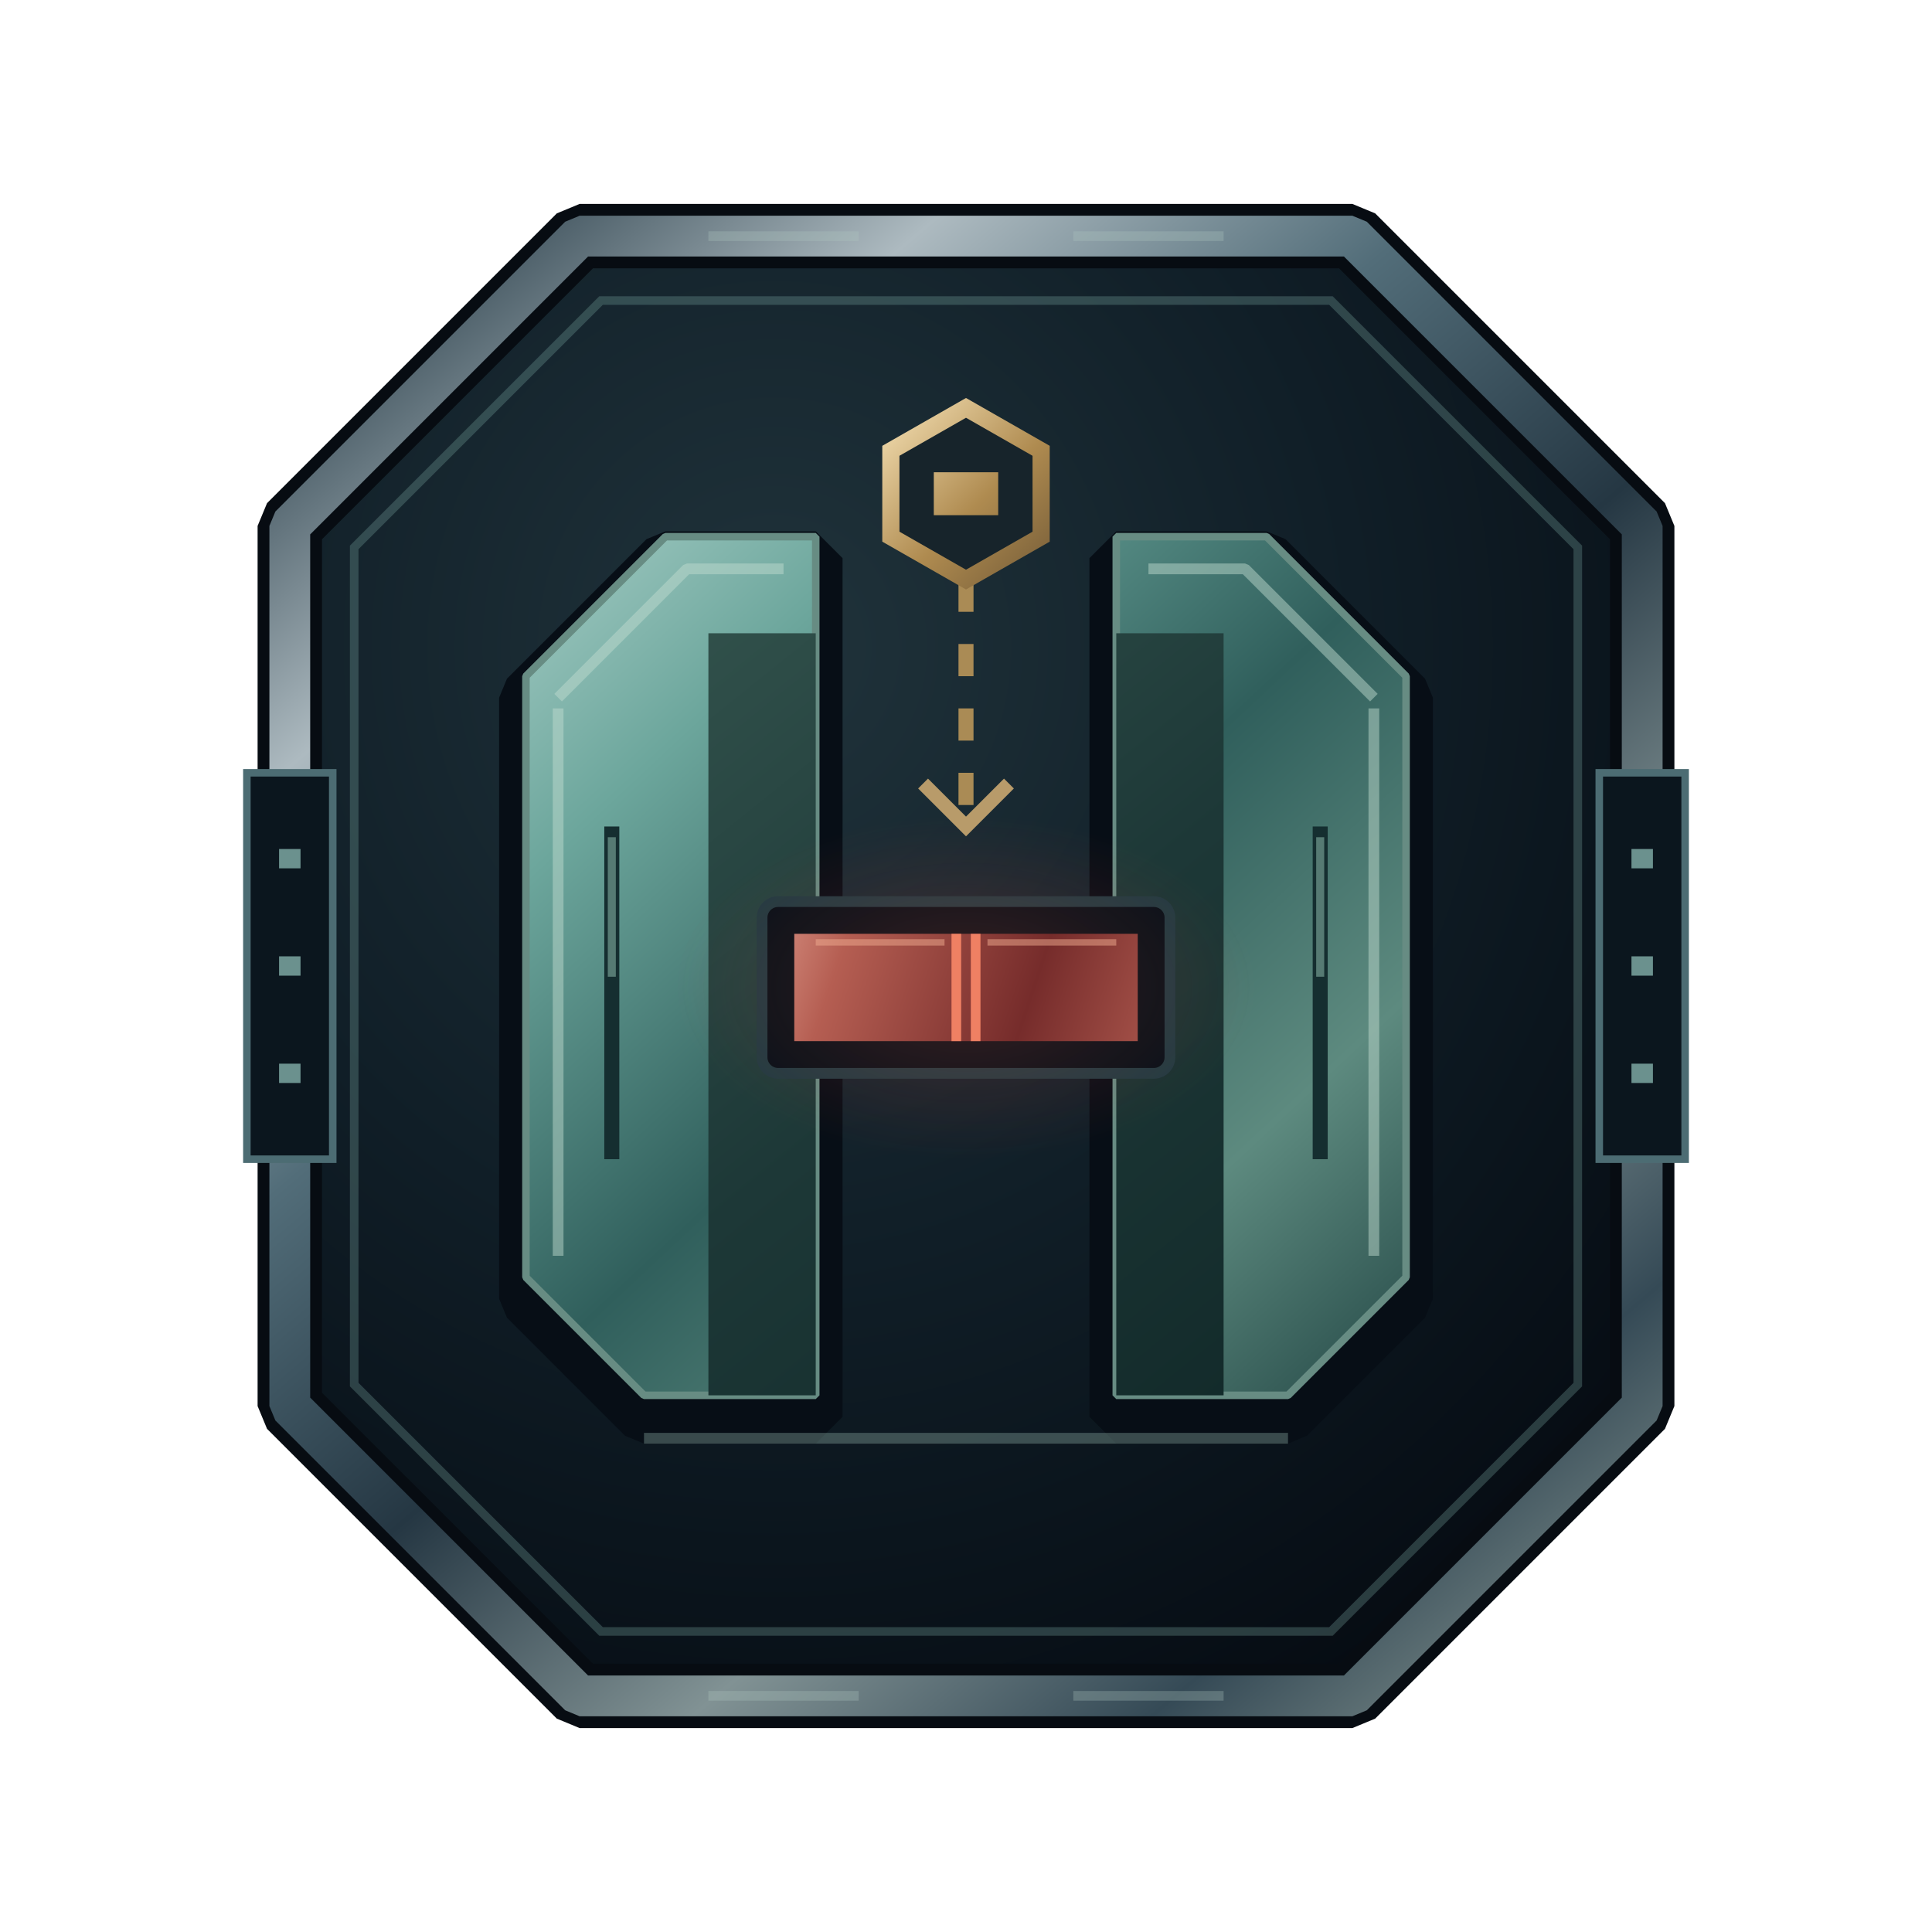
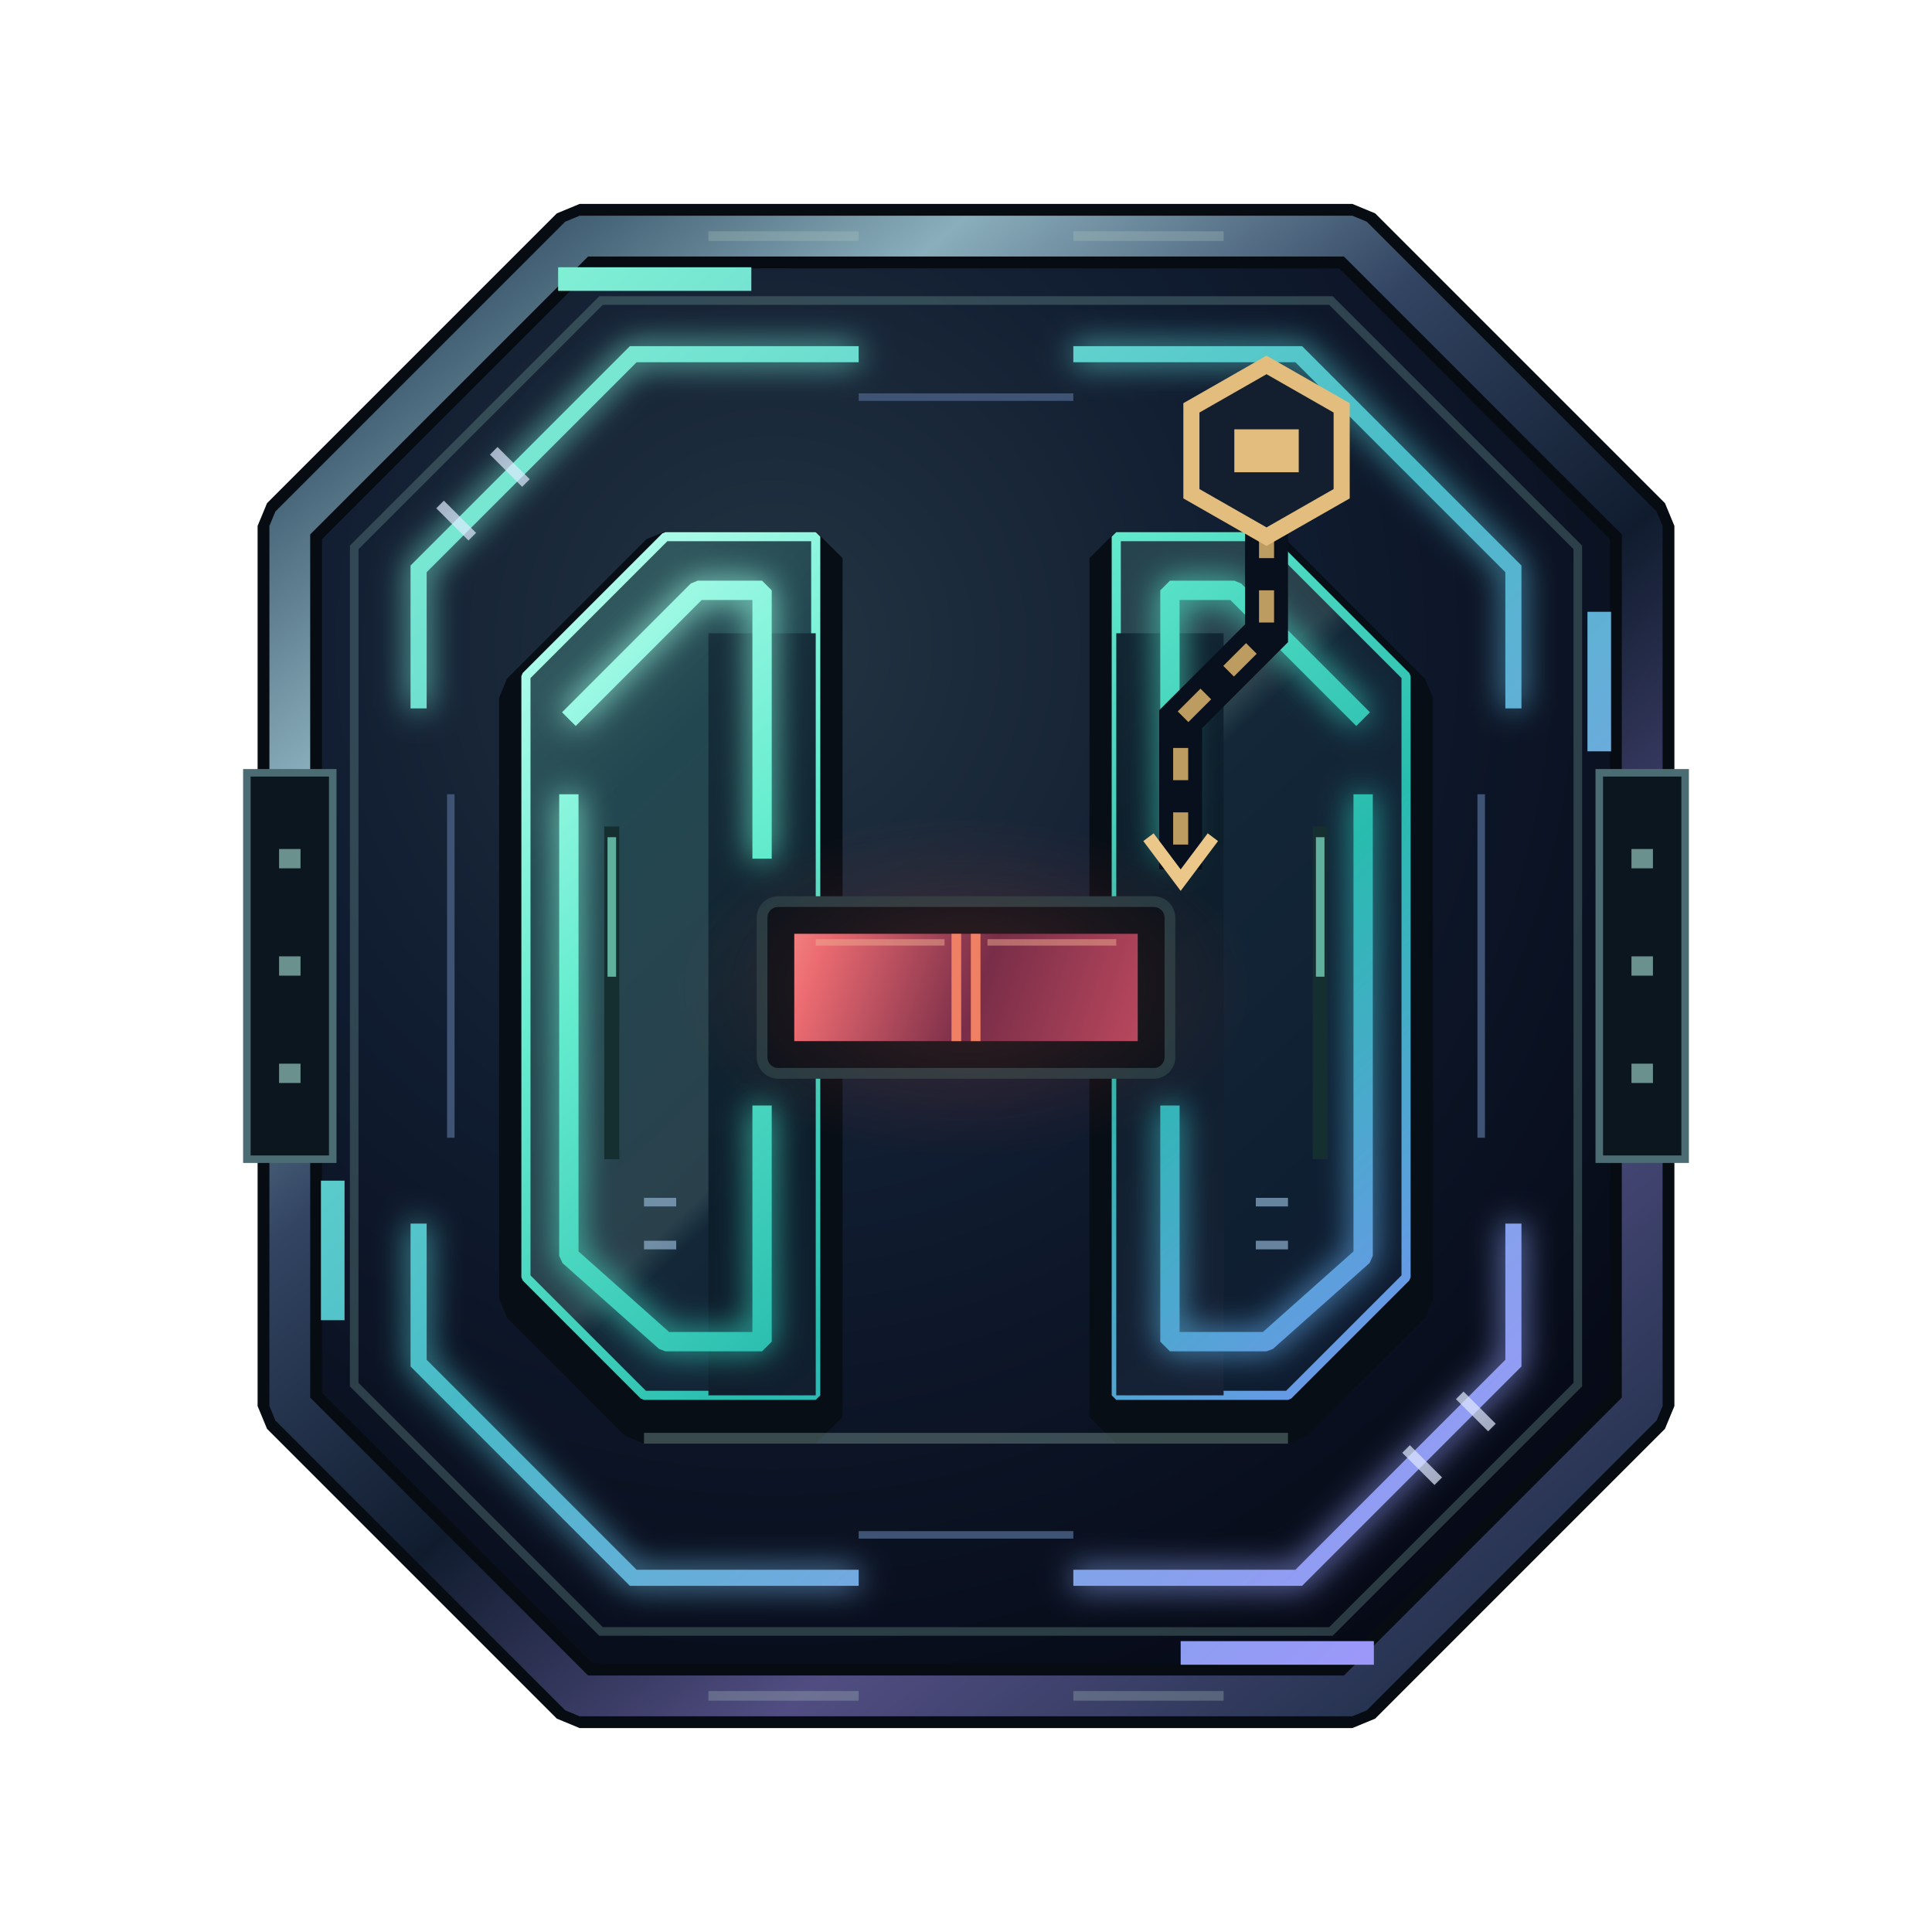
<svg xmlns="http://www.w3.org/2000/svg" viewBox="0 0 180 180" role="img" aria-labelledby="haldir-mark-title haldir-mark-desc">
  <defs>
    <radialGradient id="haldir-seat" cx="36%" cy="28%" r="82%">
-       <stop stop-color="#20333b" />
-       <stop offset=".52" stop-color="#101e27" />
-       <stop offset="1" stop-color="#060c13" />
+       <stop stop-color="#233442" />
+       <stop offset=".45" stop-color="#101c30" />
+       <stop offset="1" stop-color="#060916" />
    </radialGradient>
    <linearGradient id="haldir-rim" x1="35" y1="26" x2="147" y2="158" gradientUnits="userSpaceOnUse">
-       <stop stop-color="#314550" />
-       <stop offset=".17" stop-color="#adbac0" />
-       <stop offset=".34" stop-color="#526d79" />
-       <stop offset=".52" stop-color="#253743" />
-       <stop offset=".7" stop-color="#819294" />
-       <stop offset=".86" stop-color="#354a56" />
-       <stop offset="1" stop-color="#81918e" />
+       <stop stop-color="#2a455b" />
+       <stop offset=".18" stop-color="#8aaebb" />
+       <stop offset=".36" stop-color="#324462" />
+       <stop offset=".54" stop-color="#101c2e" />
+       <stop offset=".73" stop-color="#514d82" />
+       <stop offset="1" stop-color="#182b40" />
    </linearGradient>
    <linearGradient id="haldir-frame" x1="46" y1="45" x2="132" y2="137" gradientUnits="userSpaceOnUse">
-       <stop stop-color="#b0d4cd" />
-       <stop offset=".23" stop-color="#6ca69c" />
-       <stop offset=".5" stop-color="#305f5c" />
-       <stop offset=".74" stop-color="#5d8a7f" />
-       <stop offset="1" stop-color="#193b3b" />
+       <stop stop-color="#3e696a" />
+       <stop offset=".23" stop-color="#234750" />
+       <stop offset=".49" stop-color="#2a414c" />
+       <stop offset=".51" stop-color="#132738" />
+       <stop offset="1" stop-color="#0c192d" />
    </linearGradient>
    <linearGradient id="haldir-facet" x1="57" y1="50" x2="127" y2="137" gradientUnits="userSpaceOnUse">
-       <stop stop-color="#365750" />
-       <stop offset=".5" stop-color="#1d3837" />
-       <stop offset="1" stop-color="#102727" />
+       <stop stop-color="#1a3440" />
+       <stop offset=".5" stop-color="#0d1e2b" />
+       <stop offset="1" stop-color="#192239" />
    </linearGradient>
    <linearGradient id="haldir-threshold" x1="68" y1="84" x2="113" y2="99" gradientUnits="userSpaceOnUse">
-       <stop stop-color="#e6a899" />
-       <stop offset=".24" stop-color="#b55e52" />
-       <stop offset=".62" stop-color="#762c2b" />
-       <stop offset="1" stop-color="#bd6558" />
-     </linearGradient>
-     <linearGradient id="haldir-authority" x1="83" y1="40" x2="98" y2="55" gradientUnits="userSpaceOnUse">
-       <stop stop-color="#ead3a4" />
-       <stop offset=".5" stop-color="#af8b50" />
-       <stop offset="1" stop-color="#715936" />
+       <stop stop-color="#ffad9c" />
+       <stop offset=".2" stop-color="#eb6b71" />
+       <stop offset=".52" stop-color="#792d48" />
+       <stop offset="1" stop-color="#d65467" />
    </linearGradient>
    <radialGradient id="haldir-threshold-glow">
      <stop stop-color="#e35443" stop-opacity=".22" />
      <stop offset="1" stop-color="#d84235" stop-opacity="0" />
    </radialGradient>
+     <linearGradient id="haldir-plasma" x1="51" y1="50" x2="126" y2="131" gradientUnits="userSpaceOnUse">
+       <stop stop-color="#bdfff0" />
+       <stop offset=".3" stop-color="#66edcf" />
+       <stop offset=".65" stop-color="#28bcae" />
+       <stop offset="1" stop-color="#6f95ed" />
+     </linearGradient>
+     <linearGradient id="haldir-corner" x1="32" y1="32" x2="145" y2="149" gradientUnits="userSpaceOnUse">
+       <stop stop-color="#87f6d6" />
+       <stop offset=".48" stop-color="#48bac7" />
+       <stop offset="1" stop-color="#a594ff" />
+     </linearGradient>
+     <filter id="haldir-emission" x="-60%" y="-60%" width="220%" height="220%" color-interpolation-filters="sRGB">
+       <feGaussianBlur stdDeviation="1.5" />
+       <feMerge>
+         <feMergeNode />
+         <feMergeNode in="SourceGraphic" />
+       </feMerge>
+     </filter>
  </defs>
  <style>
    .haldir-threshold-light { animation: haldir-threshold-light 10s ease-in-out infinite; }
    @keyframes haldir-threshold-light { 0%, 100% { opacity: .45; } 50% { opacity: .85; } }
    .haldir-intent, .haldir-command, .haldir-authority-check { opacity: 0; }
    .haldir-intent { animation: haldir-intent 10s ease-in-out infinite; }
    .haldir-command { animation: haldir-command 10s ease-in-out infinite; }
    .haldir-authority-check { animation: haldir-authority-check 10s ease-in-out infinite; }
    .haldir-gate-left { animation: haldir-gate-left 10s ease-in-out infinite; }
    .haldir-gate-right { animation: haldir-gate-right 10s ease-in-out infinite; }
    @keyframes haldir-intent { 0%, 8% { transform: translateY(0); opacity: 0; } 12% { opacity: 1; } 30% { transform: translateY(-22px); opacity: 1; } 36%, 100% { transform: translateY(-22px); opacity: 0; } }
    @keyframes haldir-authority-check { 0%, 30%, 57%, 100% { opacity: 0; } 40%, 47% { opacity: .9; } }
    @keyframes haldir-command { 0%, 59% { transform: translateY(0); opacity: 0; } 64% { opacity: 1; } 79% { transform: translateY(-12px); opacity: 1; } 85%, 100% { transform: translateY(-12px); opacity: 0; } }
    @keyframes haldir-gate-left { 0%, 50%, 85%, 100% { transform: translateX(0); } 59%, 78% { transform: translateX(-6px); } }
    @keyframes haldir-gate-right { 0%, 50%, 85%, 100% { transform: translateX(0); } 59%, 78% { transform: translateX(6px); } }
    @media (prefers-reduced-motion: reduce) {
      .haldir-threshold-light, .haldir-intent, .haldir-command, .haldir-authority-check, .haldir-gate-left, .haldir-gate-right { animation: none; }
    }
  </style>
  <g id="haldir-housing" fill="none">
    <path d="M54 22H126L153 49V131L126 158H54L27 131V49Z" fill="url(#haldir-seat)" stroke="#070c12" stroke-width="6" stroke-linejoin="bevel" />
    <path d="M54 22H126L153 49V131L126 158H54L27 131V49Z" stroke="url(#haldir-rim)" stroke-width="3.8" stroke-linejoin="bevel" />
    <path d="M56 28H124L147 51V129L124 152H56L33 129V51Z" stroke="#7caaa4" stroke-opacity=".3" stroke-width=".8" />
+     <path d="M39 66V53L59 33H80 M100 33H121L141 53V66 M141 114V127L121 147H100 M80 147H59L39 127V114" stroke="url(#haldir-corner)" stroke-width="1.5" filter="url(#haldir-emission)" />
+     <path d="M52 26H70 M110 154H128 M31 110V123 M149 57V70" stroke="url(#haldir-corner)" stroke-width="2.2" />
+     <path d="M41 47 44 50 M46 42 49 45 M131 135 134 138 M136 130 139 133" stroke="#e0eaff" stroke-opacity=".7" stroke-width="1" />
+     <path d="M42 74V106 M138 74V106 M80 37H100 M80 143H100" stroke="#3f5374" stroke-width=".7" />
    <path d="M23 72H31V108H23Z M149 72H157V108H149Z" fill="#0b161e" stroke="#4c6c73" stroke-width=".7" />
    <path d="M26 80H28 M26 90H28 M26 100H28 M152 80H154 M152 90H154 M152 100H154" stroke="#6b918e" stroke-width="1.8" />
    <path d="M66 22H80 M100 22H114 M66 158H80 M100 158H114" stroke="#afc6bf" stroke-opacity=".3" stroke-width=".9" />
  </g>
  <g id="haldir-gate" stroke-linejoin="bevel">
    <path d="M49 63 62 50H76V130H60L49 119Z M131 63 118 50H104V130H120L131 119Z" fill="#070e16" stroke="#070e16" stroke-width="5" transform="translate(0 2)" />
-     <path d="M49 63 62 50H76V130H60L49 119Z M131 63 118 50H104V130H120L131 119Z" fill="url(#haldir-frame)" stroke="#678c83" stroke-width=".7" />
+     <path d="M49 63 62 50H76V130H60L49 119Z M131 63 118 50H104V130H120L131 119Z" fill="url(#haldir-frame)" stroke="url(#haldir-plasma)" stroke-width=".85" />
    <path d="M66 59H76V130H66Z M114 59H104V130H114Z" fill="url(#haldir-facet)" />
-     <path d="M52 65 64 53H73 M128 65 116 53H107 M52 66V117 M128 66V117" fill="none" stroke="#c0dace" stroke-opacity=".48" stroke-width="1" />
+     <path d="M53 67 65 55H71V80 M127 67 115 55H109V80 M53 74V117L62 125H71V103 M127 74V117L118 125H109V103" fill="none" stroke="url(#haldir-plasma)" stroke-width="1.8" filter="url(#haldir-emission)" />
    <path d="M57 77V108 M123 77V108" fill="none" stroke="#152e30" stroke-width="1.4" />
-     <path d="M57 78V91 M123 78V91" fill="none" stroke="#8cb8a9" stroke-opacity=".55" stroke-width=".75" />
+     <path d="M57 78V91 M123 78V91" fill="none" stroke="#8af5d8" stroke-opacity=".65" stroke-width=".8" />
+     <path d="M60 112H63 M60 116H63 M117 112H120 M117 116H120" fill="none" stroke="#97bad9" stroke-opacity=".65" stroke-width=".8" />
    <rect x="71" y="84" width="38" height="16" rx="1.5" fill="#071119" stroke="#223b42" stroke-width="1" />
    <ellipse cx="90" cy="92" rx="27" ry="16" fill="url(#haldir-threshold-glow)" class="haldir-threshold-light" />
    <g class="haldir-gate-left">
      <path d="M74 87H90V97H74Z" fill="url(#haldir-threshold)" />
      <path d="M76 87.8H88" fill="none" stroke="#f0ac90" stroke-opacity=".5" stroke-width=".6" />
      <path d="M89.1 87V97" stroke="#ef8063" stroke-width=".9" />
    </g>
    <g class="haldir-gate-right">
      <path d="M90 87H106V97H90Z" fill="url(#haldir-threshold)" />
      <path d="M92 87.8H104" fill="none" stroke="#f0ac90" stroke-opacity=".5" stroke-width=".6" />
      <path d="M90.9 87V97" stroke="#ef8063" stroke-width=".9" />
    </g>
    <path d="M60 134H120" fill="none" stroke="#7f9e97" stroke-opacity=".42" stroke-width="1" />
  </g>
  <g id="haldir-authority-input">
-     <path d="M90 54V76" fill="none" stroke="#aa8b55" stroke-width="1.4" stroke-dasharray="3 3" />
-     <path d="M86 73 90 77 94 73" fill="none" stroke="#b89b6a" stroke-width="1.3" />
-     <path d="M90 38 97 42V50L90 54 83 50V42Z" fill="#17242b" stroke="url(#haldir-authority)" stroke-width="1.6" />
-     <path d="M87 44H93V48H87Z" fill="url(#haldir-authority)" />
+     <path d="M118 49V59L110 67V81" fill="none" stroke="#080f1d" stroke-width="4" />
+     <path d="M118 49V59L110 67V81" fill="none" stroke="#bd9c61" stroke-width="1.4" stroke-dasharray="3 3" />
+     <path d="M107 78 110 82 113 78" fill="none" stroke="#ebc88a" stroke-width="1.2" />
+     <path d="M118 34 125 38V46L118 50 111 46V38Z" fill="#131e2f" stroke="#e2bd7d" stroke-width="1.5" />
+     <path d="M115 40H121V44H115Z" fill="#e2bd7d" />
  </g>
  <path d="M90 123 94 127 90 131 86 127Z" fill="#d6b579" stroke="#f1d8a8" stroke-width=".8" class="haldir-intent" />
  <path d="M90 67 94 69V74L90 76 86 74V69Z" fill="#b9ddd4" stroke="#e0eee5" stroke-width=".8" class="haldir-command" />
-   <path d="M90 56V80" stroke="#efd5a5" stroke-width="2" stroke-dasharray="3 3" class="haldir-authority-check" />
+   <path d="M118 49V59L110 67V81" fill="none" stroke="#ffe1a1" stroke-width="2" stroke-dasharray="3 3" class="haldir-authority-check" filter="url(#haldir-emission)" />
</svg>
